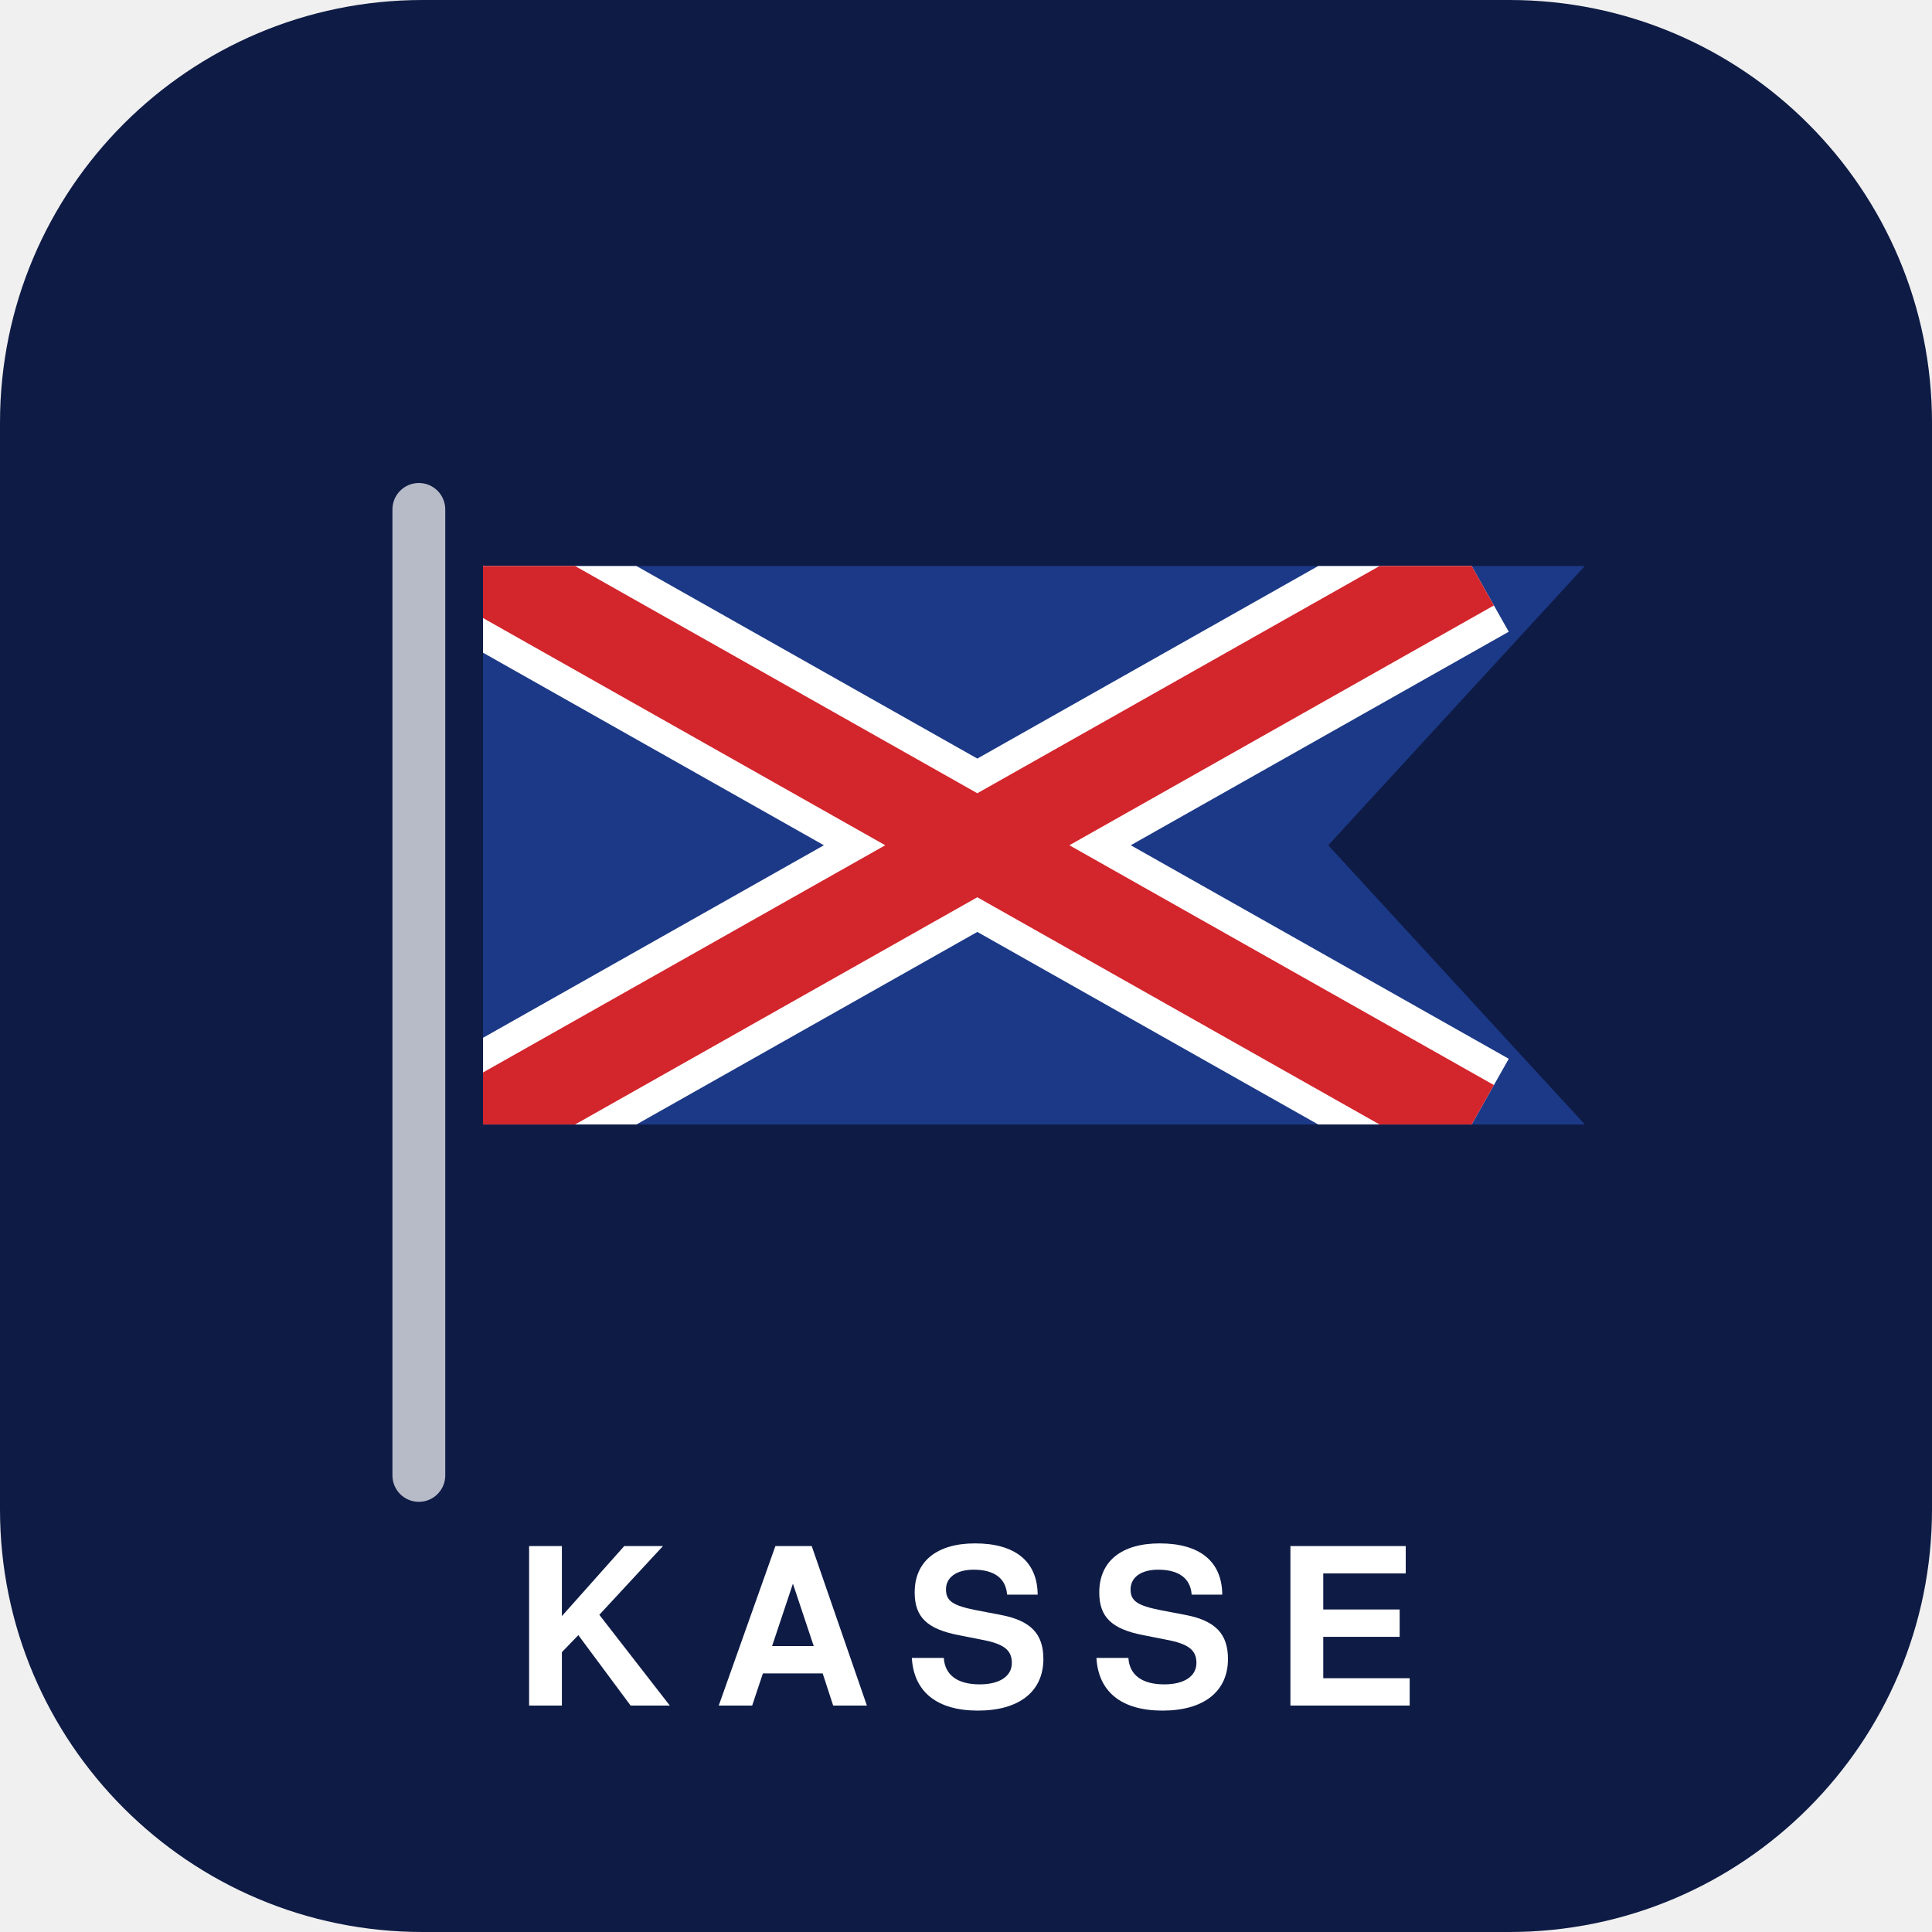
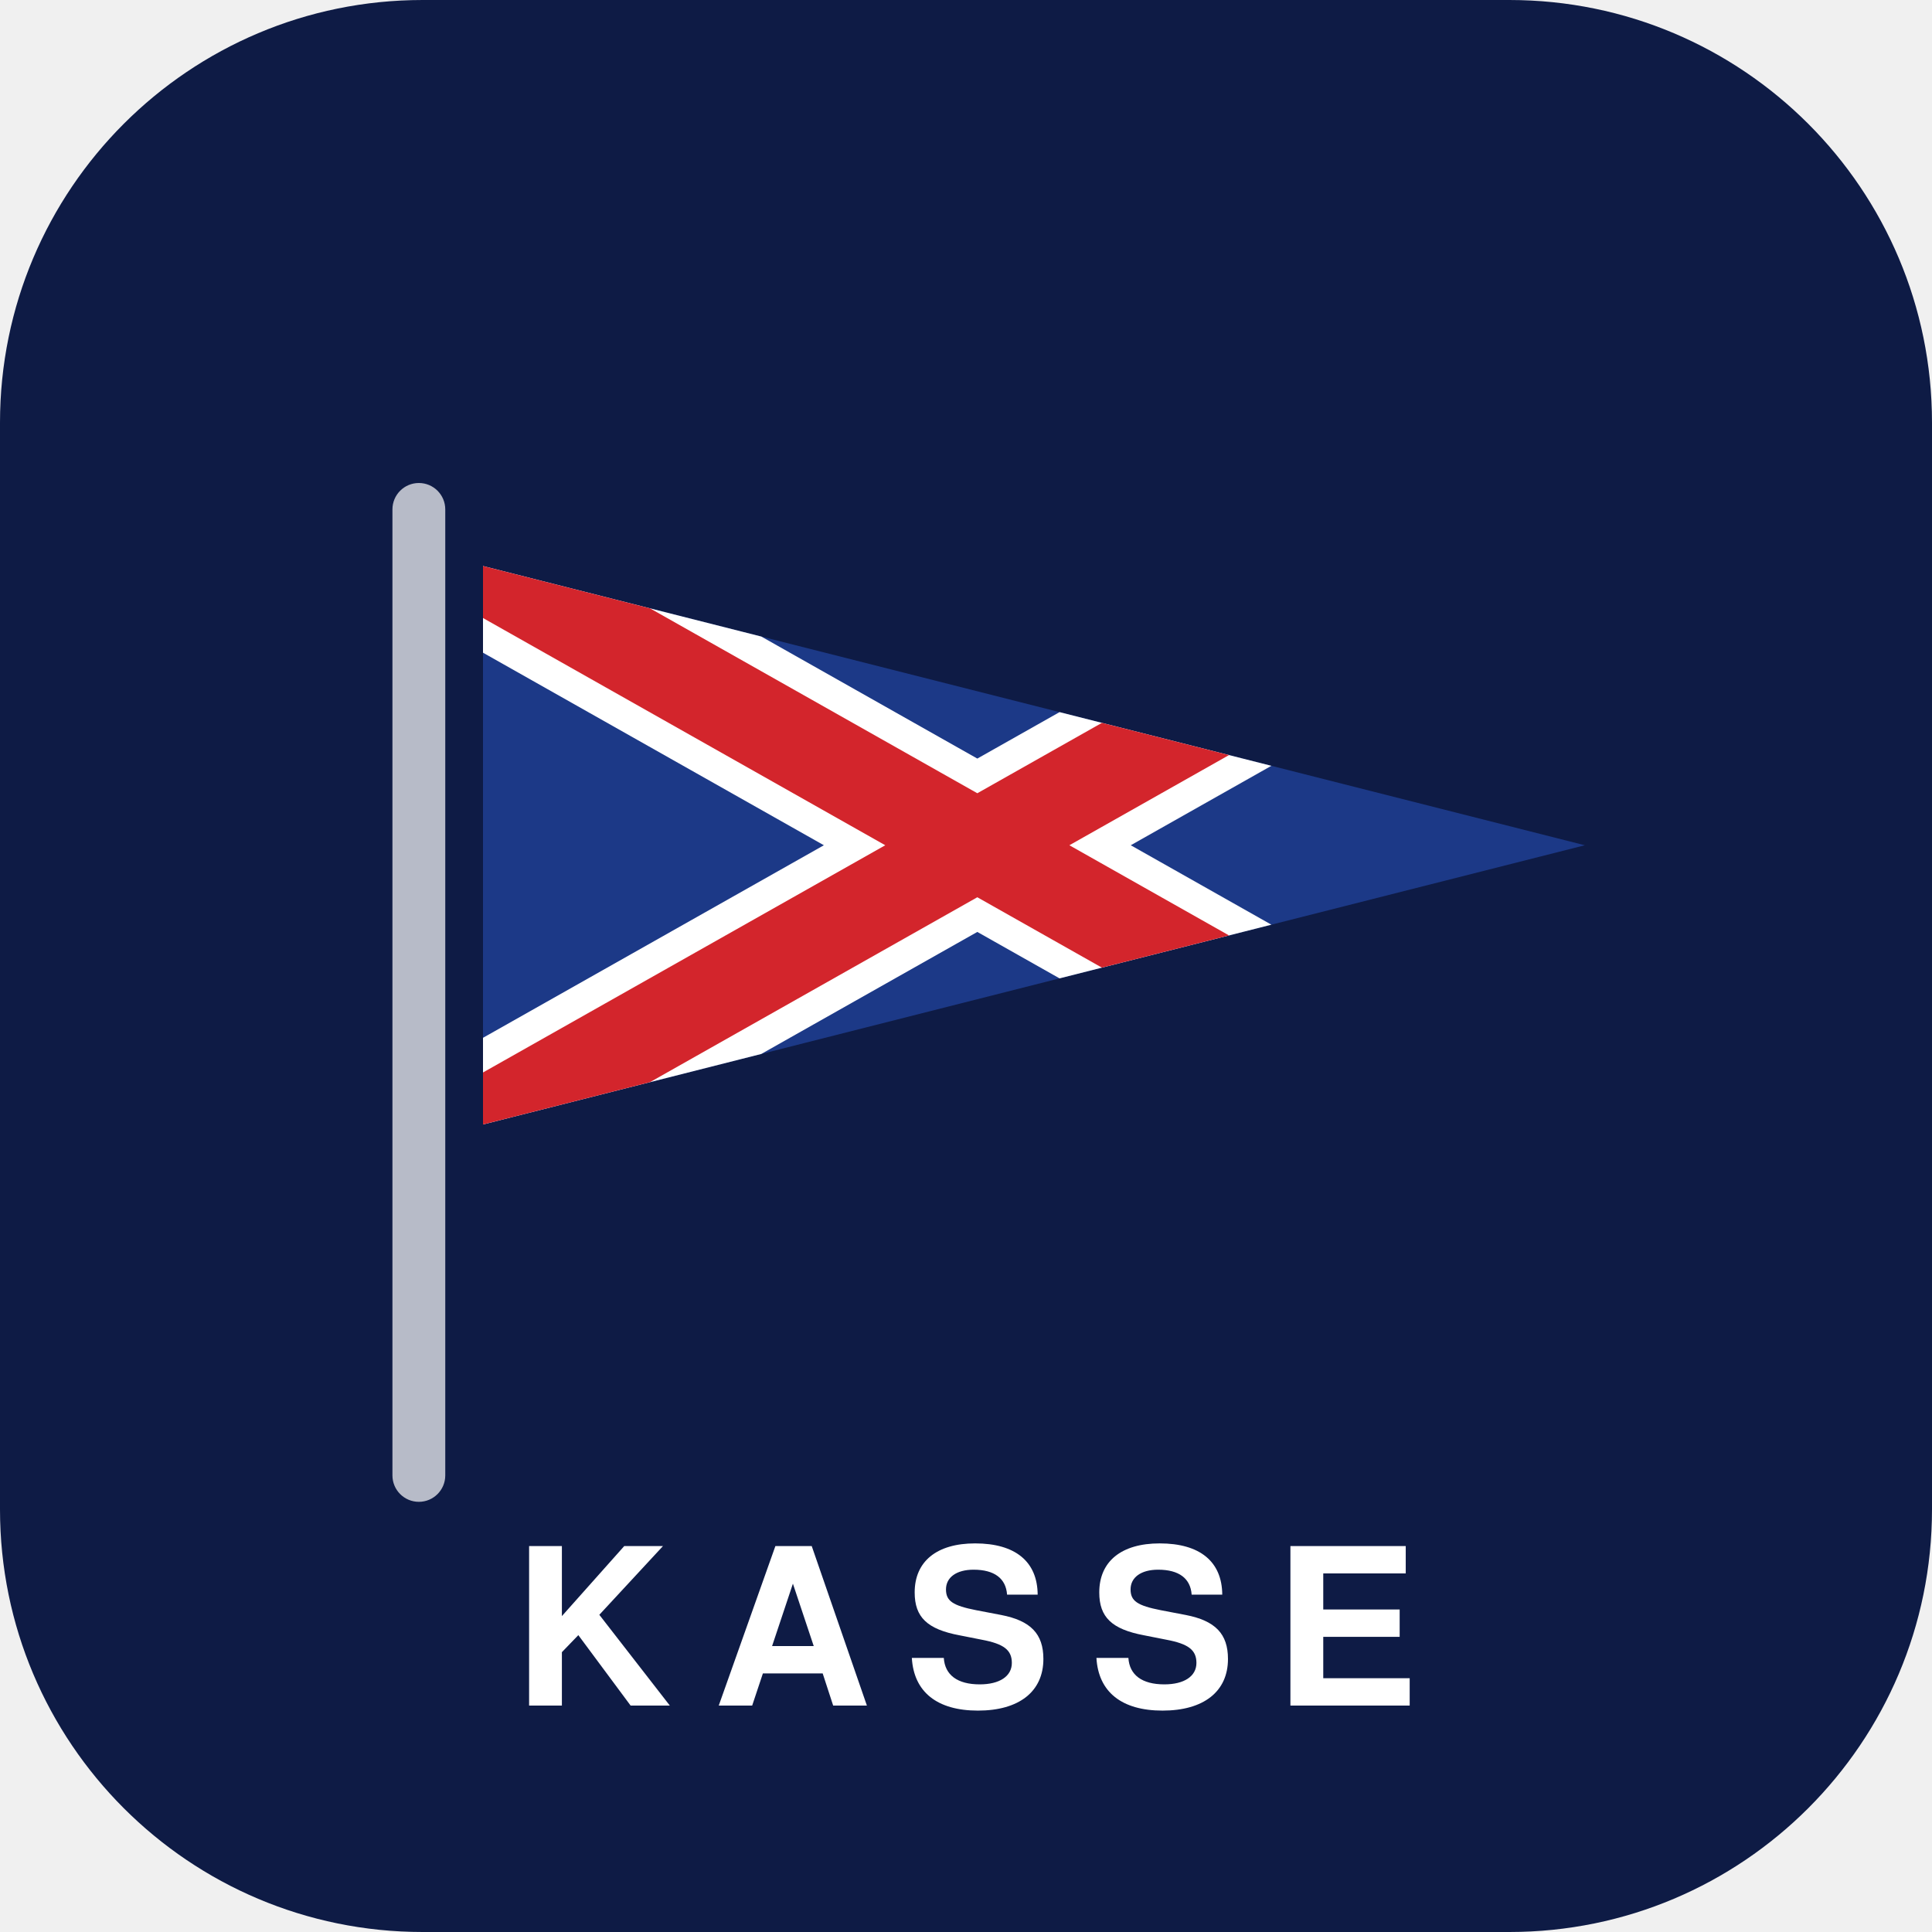
<svg xmlns="http://www.w3.org/2000/svg" viewBox="0 0 512 512">
  <defs>
    <clipPath id="c">
-       <path d="M128 150H420L352 224L420 298H128Z" />
+       <path d="M128 150L420 224L128 298Z" />
    </clipPath>
  </defs>
  <rect width="512" height="512" rx="112" fill="#0e1b45" />
  <rect x="104" y="128" width="14" height="270" rx="7" fill="#fff" opacity=".7" />
-   <path d="M128 150H420L352 224L420 298H128Z" fill="#1c3987" />
+   <path d="M128 150L420 224L128 298Z" fill="#1c3987" />
  <g clip-path="url(#c)">
    <path d="M128 150L390 298M128 298L390 150" stroke="#fff" stroke-width="40" />
    <path d="M128 150L390 298M128 298L390 150" stroke="#d3252c" stroke-width="24" />
  </g>
  <text x="256" y="452" text-anchor="middle" font-family="-apple-system, Helvetica, Arial, sans-serif" font-size="58" font-weight="700" letter-spacing="10" fill="#fff">KASSE</text>
</svg>
